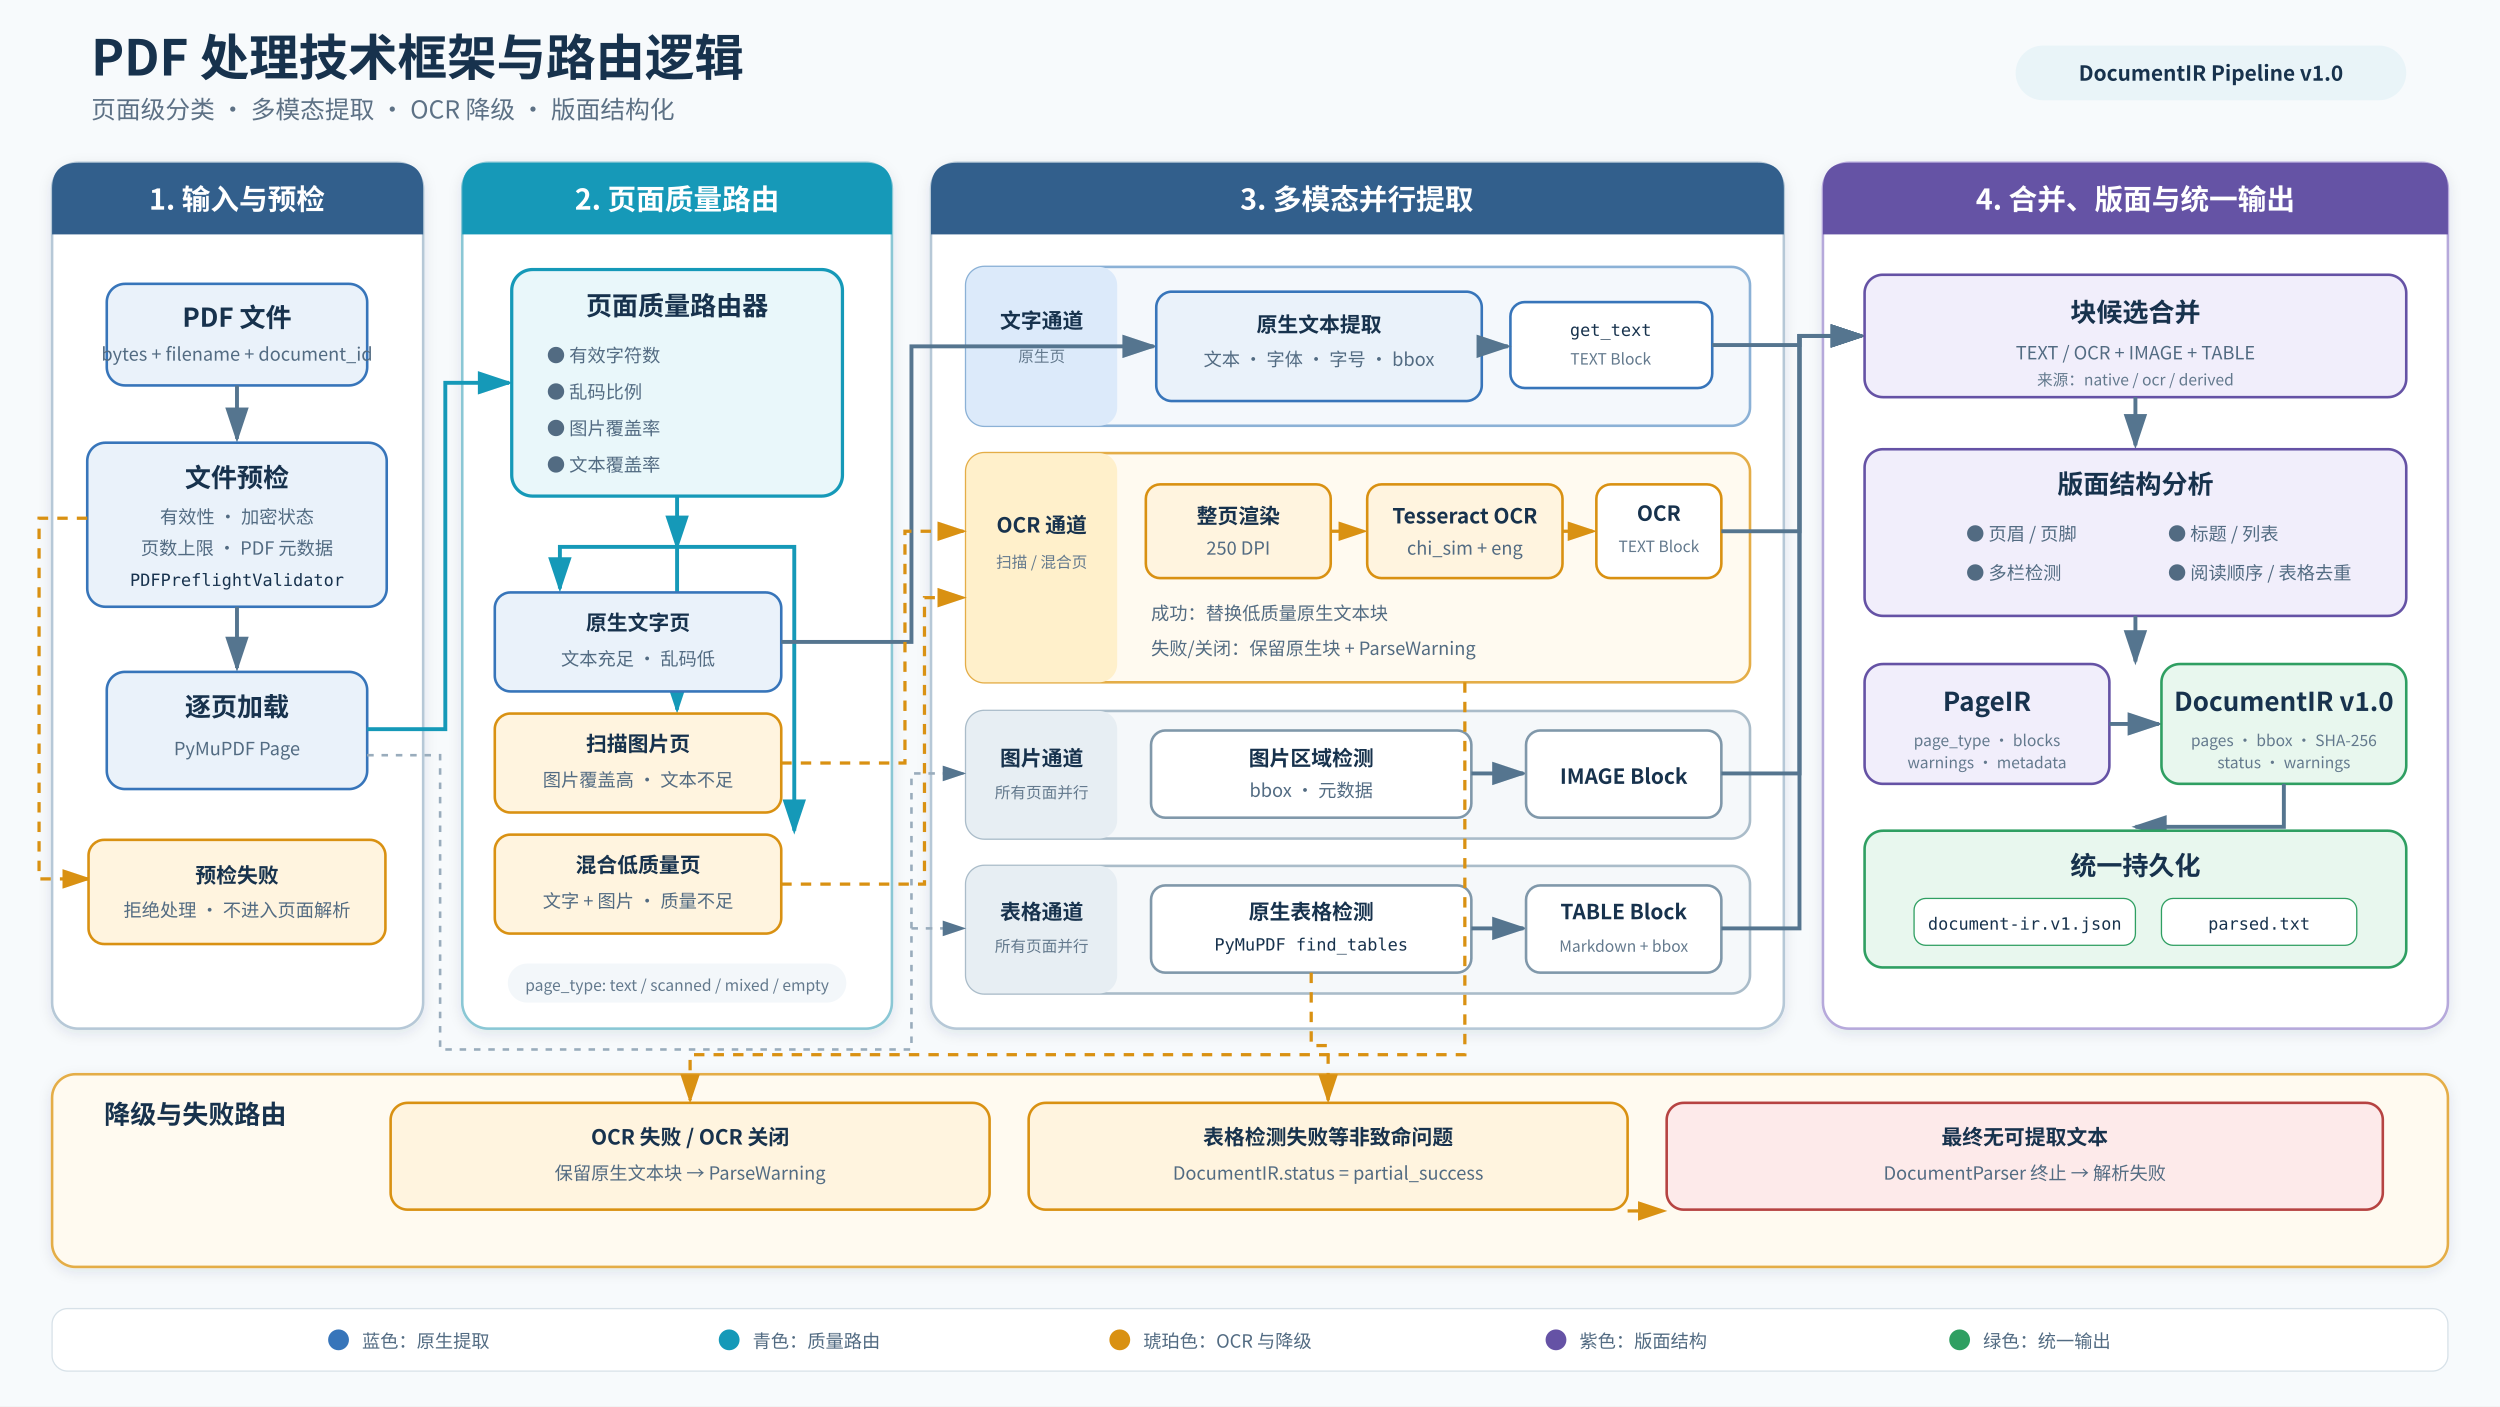
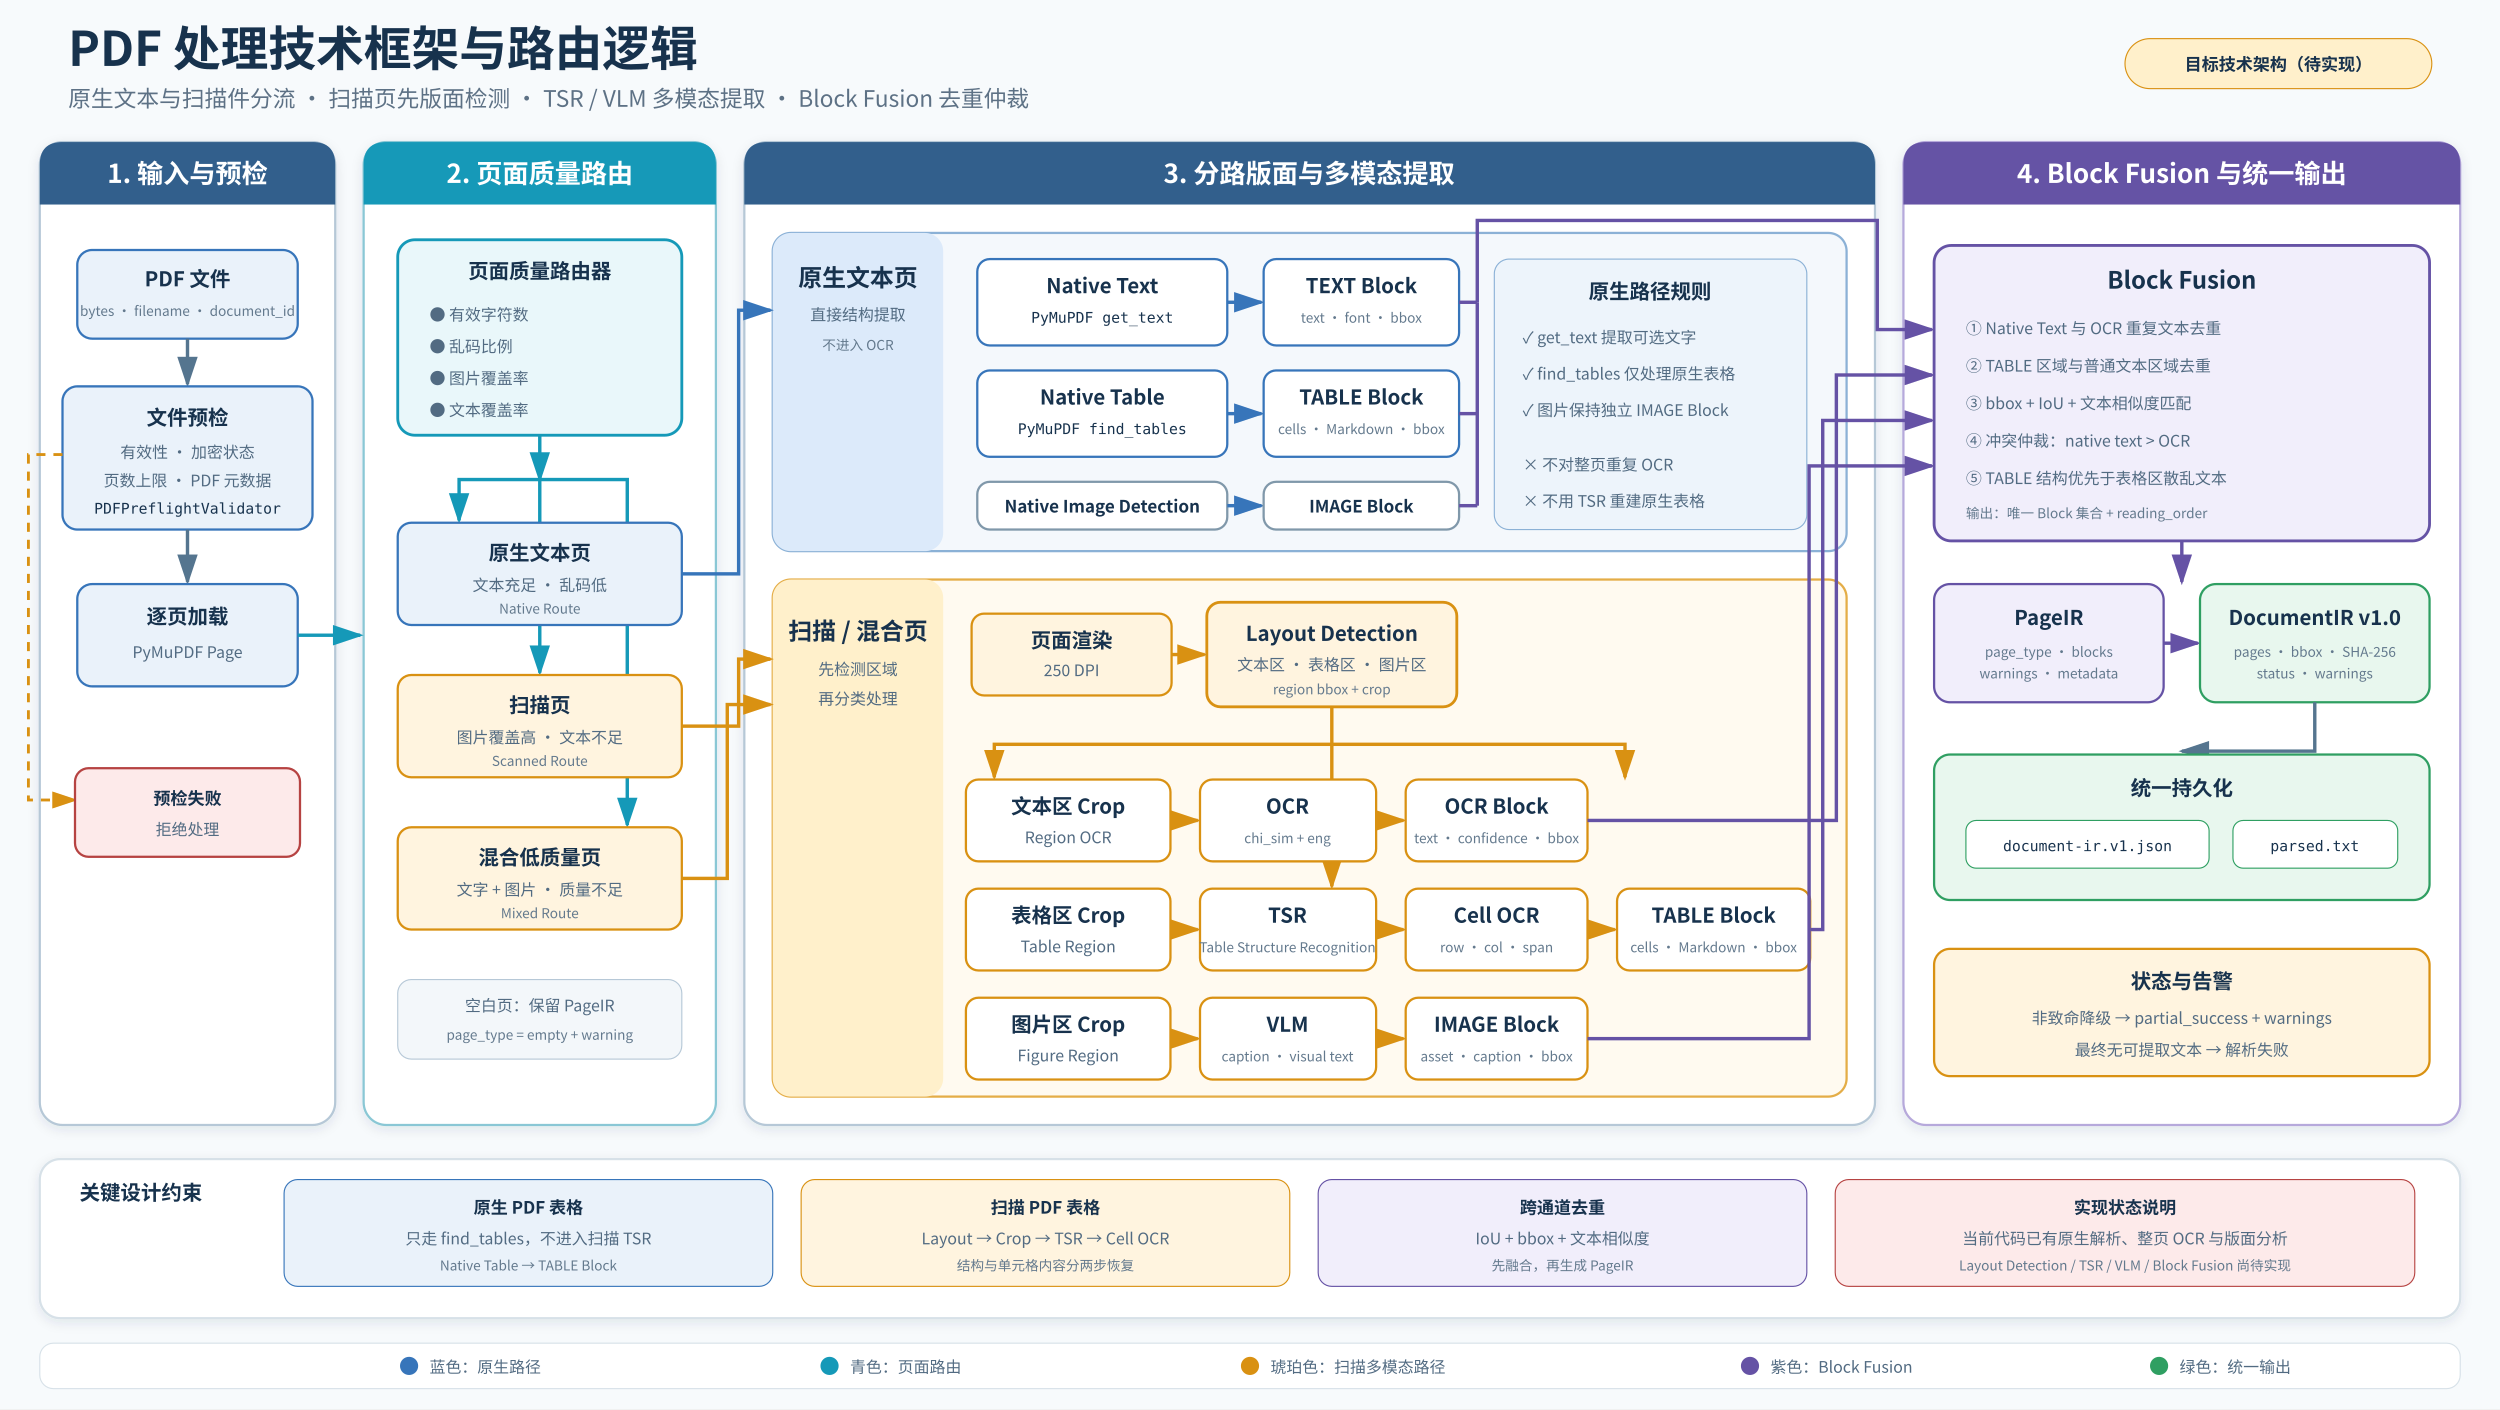
- <svg xmlns="http://www.w3.org/2000/svg" width="1920" height="1080" viewBox="0 0 1920 1080">
+ <svg xmlns="http://www.w3.org/2000/svg" width="2200" height="1240" viewBox="0 0 2200 1240">
  <defs>
    <style>
      text { font-family: "Microsoft YaHei", "Noto Sans CJK SC", Arial, sans-serif; fill: #17324d; }
-       .title { font-size: 38px; font-weight: 700; }
-       .subtitle { font-size: 19px; fill: #5d7185; }
-       .group-title { font-size: 22px; font-weight: 700; fill: #ffffff; }
-       .box-title { font-size: 20px; font-weight: 700; }
-       .label { font-size: 16px; font-weight: 600; }
+       .title { font-size: 42px; font-weight: 700; }
+       .subtitle { font-size: 20px; fill: #5d7185; }
+       .group-title { font-size: 23px; font-weight: 700; fill: #fff; }
+       .lane-title { font-size: 21px; font-weight: 700; }
+       .box-title { font-size: 18px; font-weight: 700; }
+       .label { font-size: 15px; font-weight: 600; }
      .small { font-size: 14px; fill: #526b82; }
      .tiny { font-size: 12px; fill: #63798d; }
      .mono { font-family: "Cascadia Mono", Consolas, monospace; font-size: 13px; }
      .arrow { fill: none; stroke: #55758f; stroke-width: 3; marker-end: url(#arrow); }
      .route { fill: none; stroke: #1599b8; stroke-width: 3; marker-end: url(#arrowCyan); }
-       .warn-line { fill: none; stroke: #d99112; stroke-width: 2.5; stroke-dasharray: 8 7; marker-end: url(#arrowAmber); }
-       .soft-line { fill: none; stroke: #99acbc; stroke-width: 2; stroke-dasharray: 5 6; }
+       .native { fill: none; stroke: #3775ba; stroke-width: 3; marker-end: url(#arrowBlue); }
+       .scan { fill: none; stroke: #d99112; stroke-width: 3; marker-end: url(#arrowAmber); }
+       .fusion { fill: none; stroke: #6552a5; stroke-width: 3; marker-end: url(#arrowPurple); }
+       .warn { fill: none; stroke: #d99112; stroke-width: 2.5; stroke-dasharray: 8 7; marker-end: url(#arrowAmber); }
    </style>
    <marker id="arrow" markerWidth="10" markerHeight="10" refX="8" refY="3" orient="auto" markerUnits="strokeWidth">
-       <path d="M0,0 L0,6 L9,3 z" fill="#55758f" />
+       <path d="M0 0 L0 6 L9 3 z" fill="#55758f" />
    </marker>
    <marker id="arrowCyan" markerWidth="10" markerHeight="10" refX="8" refY="3" orient="auto" markerUnits="strokeWidth">
-       <path d="M0,0 L0,6 L9,3 z" fill="#1599b8" />
+       <path d="M0 0 L0 6 L9 3 z" fill="#1599b8" />
+     </marker>
+     <marker id="arrowBlue" markerWidth="10" markerHeight="10" refX="8" refY="3" orient="auto" markerUnits="strokeWidth">
+       <path d="M0 0 L0 6 L9 3 z" fill="#3775ba" />
    </marker>
    <marker id="arrowAmber" markerWidth="10" markerHeight="10" refX="8" refY="3" orient="auto" markerUnits="strokeWidth">
-       <path d="M0,0 L0,6 L9,3 z" fill="#d99112" />
+       <path d="M0 0 L0 6 L9 3 z" fill="#d99112" />
+     </marker>
+     <marker id="arrowPurple" markerWidth="10" markerHeight="10" refX="8" refY="3" orient="auto" markerUnits="strokeWidth">
+       <path d="M0 0 L0 6 L9 3 z" fill="#6552a5" />
    </marker>
    <filter id="shadow" x="-10%" y="-10%" width="120%" height="125%">
-       <feDropShadow dx="0" dy="3" stdDeviation="5" flood-color="#17324d" flood-opacity="0.10" />
+       <feDropShadow dx="0" dy="3" stdDeviation="5" flood-color="#17324d" flood-opacity=".10" />
    </filter>
  </defs>
-   <rect width="1920" height="1080" fill="#f7fafc" />
-   <text x="70" y="58" class="title">PDF 处理技术框架与路由逻辑</text>
-   <text x="70" y="91" class="subtitle">页面级分类 · 多模态提取 · OCR 降级 · 版面结构化</text>
-   <rect x="1548" y="35" width="300" height="42" rx="21" fill="#e9f4f8" />
-   <text x="1698" y="62" text-anchor="middle" class="label" fill="#167f9b">DocumentIR Pipeline v1.0</text>
-   <g filter="url(#shadow)">
-     <rect x="40" y="125" width="285" height="665" rx="20" fill="#ffffff" stroke="#b6c8d7" stroke-width="2" />
-     <path d="M40 145 Q40 125 60 125 H305 Q325 125 325 145 V180 H40 Z" fill="#315f8c" />
-   </g>
-   <text x="182" y="161" text-anchor="middle" class="group-title">1. 输入与预检</text>
-   <rect x="82" y="218" width="200" height="78" rx="14" fill="#eaf2fa" stroke="#3775ba" stroke-width="2" />
-   <text x="182" y="251" text-anchor="middle" class="box-title">PDF 文件</text>
-   <text x="182" y="277" text-anchor="middle" class="small">bytes + filename + document_id</text>
-   <path d="M182 296 V337" class="arrow" />
-   <rect x="67" y="340" width="230" height="126" rx="14" fill="#eaf2fa" stroke="#3775ba" stroke-width="2" />
-   <text x="182" y="374" text-anchor="middle" class="box-title">文件预检</text>
-   <text x="182" y="402" text-anchor="middle" class="small">有效性 · 加密状态</text>
-   <text x="182" y="426" text-anchor="middle" class="small">页数上限 · PDF 元数据</text>
-   <text x="182" y="450" text-anchor="middle" class="mono">PDFPreflightValidator</text>
-   <path d="M182 466 V513" class="arrow" />
-   <rect x="82" y="516" width="200" height="90" rx="14" fill="#eaf2fa" stroke="#3775ba" stroke-width="2" />
-   <text x="182" y="550" text-anchor="middle" class="box-title">逐页加载</text>
-   <text x="182" y="580" text-anchor="middle" class="small">PyMuPDF Page</text>
-   <path d="M67 398 H30 V675 H68" class="warn-line" />
-   <rect x="68" y="645" width="228" height="80" rx="12" fill="#fff4df" stroke="#d99112" stroke-width="2" />
-   <text x="182" y="678" text-anchor="middle" class="label" fill="#9b6406">预检失败</text>
-   <text x="182" y="704" text-anchor="middle" class="small">拒绝处理 · 不进入页面解析</text>
-   <g filter="url(#shadow)">
-     <rect x="355" y="125" width="330" height="665" rx="20" fill="#ffffff" stroke="#8ac7d5" stroke-width="2" />
-     <path d="M355 145 Q355 125 375 125 H665 Q685 125 685 145 V180 H355 Z" fill="#1599b8" />
-   </g>
-   <text x="520" y="161" text-anchor="middle" class="group-title">2. 页面质量路由</text>
-   <path d="M282 560 H342 V294 H391" class="route" />
-   <rect x="393" y="207" width="254" height="174" rx="16" fill="#e9f7fa" stroke="#1599b8" stroke-width="2.5" />
-   <text x="520" y="242" text-anchor="middle" class="box-title">页面质量路由器</text>
-   <text x="420" y="278" class="small">● 有效字符数</text>
-   <text x="420" y="306" class="small">● 乱码比例</text>
-   <text x="420" y="334" class="small">● 图片覆盖率</text>
-   <text x="420" y="362" class="small">● 文本覆盖率</text>
-   <path d="M520 381 V420" class="route" />
-   <path d="M520 420 H430 V452" class="route" />
-   <path d="M520 420 V545" class="route" />
-   <path d="M520 420 H610 V638" class="route" />
-   <rect x="380" y="455" width="220" height="76" rx="12" fill="#eaf2fa" stroke="#3775ba" stroke-width="2" />
-   <text x="490" y="484" text-anchor="middle" class="label">原生文字页</text>
-   <text x="490" y="511" text-anchor="middle" class="small">文本充足 · 乱码低</text>
-   <rect x="380" y="548" width="220" height="76" rx="12" fill="#fff4df" stroke="#d99112" stroke-width="2" />
-   <text x="490" y="577" text-anchor="middle" class="label">扫描图片页</text>
-   <text x="490" y="604" text-anchor="middle" class="small">图片覆盖高 · 文本不足</text>
-   <rect x="380" y="641" width="220" height="76" rx="12" fill="#fff4df" stroke="#d99112" stroke-width="2" />
-   <text x="490" y="670" text-anchor="middle" class="label">混合低质量页</text>
-   <text x="490" y="697" text-anchor="middle" class="small">文字 + 图片 · 质量不足</text>
-   <rect x="390" y="740" width="260" height="30" rx="15" fill="#f3f7fa" />
-   <text x="520" y="761" text-anchor="middle" class="tiny">page_type: text / scanned / mixed / empty</text>
-   <g filter="url(#shadow)">
-     <rect x="715" y="125" width="655" height="665" rx="20" fill="#ffffff" stroke="#b6c8d7" stroke-width="2" />
-     <path d="M715 145 Q715 125 735 125 H1350 Q1370 125 1370 145 V180 H715 Z" fill="#315f8c" />
-   </g>
-   <text x="1042" y="161" text-anchor="middle" class="group-title">3. 多模态并行提取</text>
-   <rect x="742" y="205" width="602" height="122" rx="14" fill="#f4f8fc" stroke="#8bb1d6" stroke-width="2" />
-   <rect x="742" y="205" width="116" height="122" rx="14" fill="#dceafa" />
-   <text x="800" y="252" text-anchor="middle" class="label">文字通道</text>
-   <text x="800" y="278" text-anchor="middle" class="tiny">原生页</text>
-   <path d="M600 493 H700 V266 H886" class="arrow" />
-   <rect x="888" y="224" width="250" height="84" rx="12" fill="#eaf2fa" stroke="#3775ba" stroke-width="2" />
-   <text x="1013" y="255" text-anchor="middle" class="label">原生文本提取</text>
-   <text x="1013" y="281" text-anchor="middle" class="small">文本 · 字体 · 字号 · bbox</text>
-   <rect x="1160" y="232" width="155" height="66" rx="11" fill="#ffffff" stroke="#3775ba" stroke-width="2" />
-   <text x="1237" y="258" text-anchor="middle" class="mono">get_text</text>
-   <text x="1237" y="280" text-anchor="middle" class="tiny">TEXT Block</text>
-   <path d="M1138 266 H1158" class="arrow" />
-   <rect x="742" y="348" width="602" height="176" rx="14" fill="#fffaf0" stroke="#e4ad47" stroke-width="2" />
-   <rect x="742" y="348" width="116" height="176" rx="14" fill="#fff0cb" />
-   <text x="800" y="409" text-anchor="middle" class="label">OCR 通道</text>
-   <text x="800" y="436" text-anchor="middle" class="tiny">扫描 / 混合页</text>
-   <path d="M600 586 H695 V408 H740" class="warn-line" />
-   <path d="M600 679 H710 V459 H740" class="warn-line" />
-   <rect x="880" y="372" width="142" height="72" rx="11" fill="#fff4df" stroke="#d99112" stroke-width="2" />
-   <text x="951" y="402" text-anchor="middle" class="label">整页渲染</text>
-   <text x="951" y="426" text-anchor="middle" class="small">250 DPI</text>
-   <path d="M1022 408 H1048" class="warn-line" />
-   <rect x="1050" y="372" width="150" height="72" rx="11" fill="#fff4df" stroke="#d99112" stroke-width="2" />
-   <text x="1125" y="402" text-anchor="middle" class="label">Tesseract OCR</text>
-   <text x="1125" y="426" text-anchor="middle" class="small">chi_sim + eng</text>
-   <path d="M1200 408 H1224" class="warn-line" />
-   <rect x="1226" y="372" width="96" height="72" rx="11" fill="#ffffff" stroke="#d99112" stroke-width="2" />
-   <text x="1274" y="400" text-anchor="middle" class="label">OCR</text>
-   <text x="1274" y="424" text-anchor="middle" class="tiny">TEXT Block</text>
-   <text x="884" y="476" class="small">成功：替换低质量原生文本块</text>
-   <text x="884" y="503" class="small">失败/关闭：保留原生块 + ParseWarning</text>
-   <rect x="742" y="546" width="602" height="98" rx="14" fill="#f5f8fa" stroke="#aabcc9" stroke-width="2" />
-   <rect x="742" y="546" width="116" height="98" rx="14" fill="#e7eef3" />
-   <text x="800" y="588" text-anchor="middle" class="label">图片通道</text>
-   <text x="800" y="613" text-anchor="middle" class="tiny">所有页面并行</text>
-   <rect x="884" y="561" width="246" height="67" rx="11" fill="#ffffff" stroke="#8098aa" stroke-width="2" />
-   <text x="1007" y="588" text-anchor="middle" class="label">图片区域检测</text>
-   <text x="1007" y="612" text-anchor="middle" class="small">bbox · 元数据</text>
-   <path d="M1130 594 H1170" class="arrow" />
-   <rect x="1172" y="561" width="150" height="67" rx="11" fill="#ffffff" stroke="#8098aa" stroke-width="2" />
-   <text x="1247" y="602" text-anchor="middle" class="label">IMAGE Block</text>
-   <rect x="742" y="665" width="602" height="98" rx="14" fill="#f5f8fa" stroke="#aabcc9" stroke-width="2" />
-   <rect x="742" y="665" width="116" height="98" rx="14" fill="#e7eef3" />
-   <text x="800" y="706" text-anchor="middle" class="label">表格通道</text>
-   <text x="800" y="731" text-anchor="middle" class="tiny">所有页面并行</text>
-   <rect x="884" y="680" width="246" height="67" rx="11" fill="#ffffff" stroke="#8098aa" stroke-width="2" />
-   <text x="1007" y="706" text-anchor="middle" class="label">原生表格检测</text>
-   <text x="1007" y="730" text-anchor="middle" class="mono">PyMuPDF find_tables</text>
-   <path d="M1130 713 H1170" class="arrow" />
-   <rect x="1172" y="680" width="150" height="67" rx="11" fill="#ffffff" stroke="#8098aa" stroke-width="2" />
-   <text x="1247" y="706" text-anchor="middle" class="label">TABLE Block</text>
-   <text x="1247" y="731" text-anchor="middle" class="tiny">Markdown + bbox</text>
-   <path d="M282 580 H338 V806 H700 V594 H740" class="soft-line" marker-end="url(#arrow)" />
-   <path d="M700 713 H740" class="soft-line" marker-end="url(#arrow)" />
-   <g filter="url(#shadow)">
-     <rect x="1400" y="125" width="480" height="665" rx="20" fill="#ffffff" stroke="#b6a9db" stroke-width="2" />
-     <path d="M1400 145 Q1400 125 1420 125 H1860 Q1880 125 1880 145 V180 H1400 Z" fill="#6552a5" />
-   </g>
-   <text x="1640" y="161" text-anchor="middle" class="group-title">4. 合并、版面与统一输出</text>
-   <path d="M1315 265 H1382 V258 H1430" class="arrow" />
-   <path d="M1322 408 H1382 V258 H1430" class="arrow" />
-   <path d="M1322 594 H1382 V258 H1430" class="arrow" />
-   <path d="M1322 713 H1382 V258 H1430" class="arrow" />
-   <rect x="1432" y="211" width="416" height="94" rx="14" fill="#f1eefb" stroke="#6552a5" stroke-width="2" />
-   <text x="1640" y="247" text-anchor="middle" class="box-title">块候选合并</text>
-   <text x="1640" y="276" text-anchor="middle" class="small">TEXT / OCR + IMAGE + TABLE</text>
-   <text x="1640" y="296" text-anchor="middle" class="tiny">来源：native / ocr / derived</text>
-   <path d="M1640 305 V342" class="arrow" />
-   <rect x="1432" y="345" width="416" height="128" rx="14" fill="#f1eefb" stroke="#6552a5" stroke-width="2" />
-   <text x="1640" y="379" text-anchor="middle" class="box-title">版面结构分析</text>
-   <text x="1510" y="415" class="small">● 页眉 / 页脚</text>
-   <text x="1665" y="415" class="small">● 标题 / 列表</text>
-   <text x="1510" y="445" class="small">● 多栏检测</text>
-   <text x="1665" y="445" class="small">● 阅读顺序 / 表格去重</text>
-   <path d="M1640 473 V508" class="arrow" />
-   <rect x="1432" y="510" width="188" height="92" rx="14" fill="#f1eefb" stroke="#6552a5" stroke-width="2" />
-   <text x="1526" y="546" text-anchor="middle" class="box-title">PageIR</text>
-   <text x="1526" y="573" text-anchor="middle" class="tiny">page_type · blocks</text>
-   <text x="1526" y="590" text-anchor="middle" class="tiny">warnings · metadata</text>
-   <path d="M1620 556 H1658" class="arrow" />
-   <rect x="1660" y="510" width="188" height="92" rx="14" fill="#e8f7ee" stroke="#2f9f62" stroke-width="2" />
-   <text x="1754" y="546" text-anchor="middle" class="box-title">DocumentIR v1.0</text>
-   <text x="1754" y="573" text-anchor="middle" class="tiny">pages · bbox · SHA-256</text>
-   <text x="1754" y="590" text-anchor="middle" class="tiny">status · warnings</text>
-   <path d="M1754 602 V635 H1640" class="arrow" />
-   <rect x="1432" y="638" width="416" height="105" rx="14" fill="#e8f7ee" stroke="#2f9f62" stroke-width="2" />
-   <text x="1640" y="672" text-anchor="middle" class="box-title" fill="#207b4b">统一持久化</text>
-   <rect x="1470" y="690" width="170" height="36" rx="9" fill="#ffffff" stroke="#2f9f62" />
-   <text x="1555" y="714" text-anchor="middle" class="mono">document-ir.v1.json</text>
-   <rect x="1660" y="690" width="150" height="36" rx="9" fill="#ffffff" stroke="#2f9f62" />
-   <text x="1735" y="714" text-anchor="middle" class="mono">parsed.txt</text>
-   <g filter="url(#shadow)">
-     <rect x="40" y="825" width="1840" height="148" rx="18" fill="#fffaf0" stroke="#e4ad47" stroke-width="2" />
-   </g>
-   <text x="80" y="863" class="box-title" fill="#9b6406">降级与失败路由</text>
-   <rect x="300" y="847" width="460" height="82" rx="13" fill="#fff4df" stroke="#d99112" stroke-width="2" />
-   <text x="530" y="879" text-anchor="middle" class="label">OCR 失败 / OCR 关闭</text>
-   <text x="530" y="906" text-anchor="middle" class="small">保留原生文本块 → ParseWarning</text>
-   <rect x="790" y="847" width="460" height="82" rx="13" fill="#fff4df" stroke="#d99112" stroke-width="2" />
-   <text x="1020" y="879" text-anchor="middle" class="label">表格检测失败等非致命问题</text>
-   <text x="1020" y="906" text-anchor="middle" class="small">DocumentIR.status = partial_success</text>
-   <rect x="1280" y="847" width="550" height="82" rx="13" fill="#fdeaea" stroke="#b64342" stroke-width="2" />
-   <text x="1555" y="879" text-anchor="middle" class="label" fill="#9b3332">最终无可提取文本</text>
-   <text x="1555" y="906" text-anchor="middle" class="small">DocumentParser 终止 → 解析失败</text>
-   <path d="M1125 524 V810 H530 V845" class="warn-line" />
-   <path d="M1007 747 V803 H1020 V845" class="warn-line" />
-   <path d="M1250 930 H1278" class="warn-line" />
-   <rect x="40" y="1005" width="1840" height="48" rx="12" fill="#ffffff" stroke="#d7e1e8" />
-   <circle cx="260" cy="1029" r="8" fill="#3775ba" />
-   <text x="278" y="1035" class="small">蓝色：原生提取</text>
-   <circle cx="560" cy="1029" r="8" fill="#1599b8" />
-   <text x="578" y="1035" class="small">青色：质量路由</text>
-   <circle cx="860" cy="1029" r="8" fill="#d99112" />
-   <text x="878" y="1035" class="small">琥珀色：OCR 与降级</text>
-   <circle cx="1195" cy="1029" r="8" fill="#6552a5" />
-   <text x="1213" y="1035" class="small">紫色：版面结构</text>
-   <circle cx="1505" cy="1029" r="8" fill="#2f9f62" />
-   <text x="1523" y="1035" class="small">绿色：统一输出</text>
+   <rect width="2200" height="1240" fill="#f7fafc" />
+   <text x="60" y="58" class="title">PDF 处理技术框架与路由逻辑</text>
+   <text x="60" y="94" class="subtitle">原生文本与扫描件分流 · 扫描页先版面检测 · TSR / VLM 多模态提取 · Block Fusion 去重仲裁</text>
+   <rect x="1870" y="34" width="270" height="44" rx="22" fill="#fff0cb" stroke="#d99112" />
+   <text x="2005" y="62" text-anchor="middle" class="label" fill="#9b6406">目标技术架构（待实现）</text>
+   <g filter="url(#shadow)">
+     <rect x="35" y="125" width="260" height="865" rx="20" fill="#fff" stroke="#b6c8d7" stroke-width="2" />
+     <path d="M35 145 Q35 125 55 125 H275 Q295 125 295 145 V180 H35 Z" fill="#315f8c" />
+   </g>
+   <text x="165" y="161" text-anchor="middle" class="group-title">1. 输入与预检</text>
+   <rect x="68" y="220" width="194" height="78" rx="13" fill="#eaf2fa" stroke="#3775ba" stroke-width="2" />
+   <text x="165" y="252" text-anchor="middle" class="box-title">PDF 文件</text>
+   <text x="165" y="278" text-anchor="middle" class="tiny">bytes · filename · document_id</text>
+   <path d="M165 298 V338" class="arrow" />
+   <rect x="55" y="340" width="220" height="126" rx="13" fill="#eaf2fa" stroke="#3775ba" stroke-width="2" />
+   <text x="165" y="374" text-anchor="middle" class="box-title">文件预检</text>
+   <text x="165" y="403" text-anchor="middle" class="small">有效性 · 加密状态</text>
+   <text x="165" y="428" text-anchor="middle" class="small">页数上限 · PDF 元数据</text>
+   <text x="165" y="452" text-anchor="middle" class="mono">PDFPreflightValidator</text>
+   <path d="M165 466 V512" class="arrow" />
+   <rect x="68" y="514" width="194" height="90" rx="13" fill="#eaf2fa" stroke="#3775ba" stroke-width="2" />
+   <text x="165" y="549" text-anchor="middle" class="box-title">逐页加载</text>
+   <text x="165" y="579" text-anchor="middle" class="small">PyMuPDF Page</text>
+   <path d="M55 400 H25 V704 H66" class="warn" />
+   <rect x="66" y="676" width="198" height="78" rx="12" fill="#fdeaea" stroke="#b64342" stroke-width="2" />
+   <text x="165" y="708" text-anchor="middle" class="label" fill="#9b3332">预检失败</text>
+   <text x="165" y="735" text-anchor="middle" class="small">拒绝处理</text>
+   <g filter="url(#shadow)">
+     <rect x="320" y="125" width="310" height="865" rx="20" fill="#fff" stroke="#8ac7d5" stroke-width="2" />
+     <path d="M320 145 Q320 125 340 125 H610 Q630 125 630 145 V180 H320 Z" fill="#1599b8" />
+   </g>
+   <text x="475" y="161" text-anchor="middle" class="group-title">2. 页面质量路由</text>
+   <path d="M262 559 H317" class="route" />
+   <rect x="350" y="211" width="250" height="172" rx="15" fill="#e9f7fa" stroke="#1599b8" stroke-width="2.5" />
+   <text x="475" y="245" text-anchor="middle" class="box-title">页面质量路由器</text>
+   <text x="378" y="282" class="small">● 有效字符数</text>
+   <text x="378" y="310" class="small">● 乱码比例</text>
+   <text x="378" y="338" class="small">● 图片覆盖率</text>
+   <text x="378" y="366" class="small">● 文本覆盖率</text>
+   <path d="M475 383 V422" class="route" />
+   <path d="M475 422 H404 V458" class="route" />
+   <path d="M475 422 V592" class="route" />
+   <path d="M475 422 H552 V726" class="route" />
+   <rect x="350" y="460" width="250" height="90" rx="12" fill="#eaf2fa" stroke="#3775ba" stroke-width="2" />
+   <text x="475" y="493" text-anchor="middle" class="box-title">原生文本页</text>
+   <text x="475" y="520" text-anchor="middle" class="small">文本充足 · 乱码低</text>
+   <text x="475" y="540" text-anchor="middle" class="tiny">Native Route</text>
+   <rect x="350" y="594" width="250" height="90" rx="12" fill="#fff4df" stroke="#d99112" stroke-width="2" />
+   <text x="475" y="627" text-anchor="middle" class="box-title">扫描页</text>
+   <text x="475" y="654" text-anchor="middle" class="small">图片覆盖高 · 文本不足</text>
+   <text x="475" y="674" text-anchor="middle" class="tiny">Scanned Route</text>
+   <rect x="350" y="728" width="250" height="90" rx="12" fill="#fff4df" stroke="#d99112" stroke-width="2" />
+   <text x="475" y="761" text-anchor="middle" class="box-title">混合低质量页</text>
+   <text x="475" y="788" text-anchor="middle" class="small">文字 + 图片 · 质量不足</text>
+   <text x="475" y="808" text-anchor="middle" class="tiny">Mixed Route</text>
+   <rect x="350" y="862" width="250" height="70" rx="12" fill="#f3f7fa" stroke="#b6c8d7" />
+   <text x="475" y="890" text-anchor="middle" class="small">空白页：保留 PageIR</text>
+   <text x="475" y="915" text-anchor="middle" class="tiny">page_type = empty + warning</text>
+   <g filter="url(#shadow)">
+     <rect x="655" y="125" width="995" height="865" rx="20" fill="#fff" stroke="#b6c8d7" stroke-width="2" />
+     <path d="M655 145 Q655 125 675 125 H1630 Q1650 125 1650 145 V180 H655 Z" fill="#315f8c" />
+   </g>
+   <text x="1152" y="161" text-anchor="middle" class="group-title">3. 分路版面与多模态提取</text>
+   <rect x="680" y="205" width="945" height="280" rx="16" fill="#f4f8fc" stroke="#8bb1d6" stroke-width="2" />
+   <rect x="680" y="205" width="150" height="280" rx="16" fill="#dceafa" />
+   <text x="755" y="252" text-anchor="middle" class="lane-title">原生文本页</text>
+   <text x="755" y="282" text-anchor="middle" class="small">直接结构提取</text>
+   <text x="755" y="308" text-anchor="middle" class="tiny">不进入 OCR</text>
+   <path d="M600 505 H650 V273 H678" class="native" />
+   <rect x="860" y="228" width="220" height="76" rx="11" fill="#fff" stroke="#3775ba" stroke-width="2" />
+   <text x="970" y="258" text-anchor="middle" class="box-title">Native Text</text>
+   <text x="970" y="284" text-anchor="middle" class="mono">PyMuPDF get_text</text>
+   <path d="M1080 266 H1110" class="native" />
+   <rect x="1112" y="228" width="172" height="76" rx="11" fill="#fff" stroke="#3775ba" stroke-width="2" />
+   <text x="1198" y="258" text-anchor="middle" class="box-title">TEXT Block</text>
+   <text x="1198" y="284" text-anchor="middle" class="tiny">text · font · bbox</text>
+   <rect x="860" y="326" width="220" height="76" rx="11" fill="#fff" stroke="#3775ba" stroke-width="2" />
+   <text x="970" y="356" text-anchor="middle" class="box-title">Native Table</text>
+   <text x="970" y="382" text-anchor="middle" class="mono">PyMuPDF find_tables</text>
+   <path d="M1080 364 H1110" class="native" />
+   <rect x="1112" y="326" width="172" height="76" rx="11" fill="#fff" stroke="#3775ba" stroke-width="2" />
+   <text x="1198" y="356" text-anchor="middle" class="box-title">TABLE Block</text>
+   <text x="1198" y="382" text-anchor="middle" class="tiny">cells · Markdown · bbox</text>
+   <rect x="860" y="424" width="220" height="42" rx="11" fill="#fff" stroke="#8098aa" stroke-width="2" />
+   <text x="970" y="451" text-anchor="middle" class="label">Native Image Detection</text>
+   <path d="M1080 445 H1110" class="native" />
+   <rect x="1112" y="424" width="172" height="42" rx="11" fill="#fff" stroke="#8098aa" stroke-width="2" />
+   <text x="1198" y="451" text-anchor="middle" class="label">IMAGE Block</text>
+   <rect x="1315" y="228" width="275" height="238" rx="13" fill="#edf4fb" stroke="#8bb1d6" />
+   <text x="1452" y="263" text-anchor="middle" class="box-title">原生路径规则</text>
+   <text x="1340" y="302" class="small">✓ get_text 提取可选文字</text>
+   <text x="1340" y="334" class="small">✓ find_tables 仅处理原生表格</text>
+   <text x="1340" y="366" class="small">✓ 图片保持独立 IMAGE Block</text>
+   <text x="1340" y="414" class="small">× 不对整页重复 OCR</text>
+   <text x="1340" y="446" class="small">× 不用 TSR 重建原生表格</text>
+   <rect x="680" y="510" width="945" height="455" rx="16" fill="#fffaf0" stroke="#e4ad47" stroke-width="2" />
+   <rect x="680" y="510" width="150" height="455" rx="16" fill="#fff0cb" />
+   <text x="755" y="563" text-anchor="middle" class="lane-title">扫描 / 混合页</text>
+   <text x="755" y="594" text-anchor="middle" class="small">先检测区域</text>
+   <text x="755" y="620" text-anchor="middle" class="small">再分类处理</text>
+   <path d="M600 639 H650 V580 H678" class="scan" />
+   <path d="M600 773 H640 V620 H678" class="scan" />
+   <rect x="855" y="540" width="176" height="72" rx="11" fill="#fff4df" stroke="#d99112" stroke-width="2" />
+   <text x="943" y="570" text-anchor="middle" class="box-title">页面渲染</text>
+   <text x="943" y="595" text-anchor="middle" class="small">250 DPI</text>
+   <path d="M1031 576 H1060" class="scan" />
+   <rect x="1062" y="530" width="220" height="92" rx="12" fill="#fff4df" stroke="#d99112" stroke-width="2.5" />
+   <text x="1172" y="564" text-anchor="middle" class="box-title">Layout Detection</text>
+   <text x="1172" y="590" text-anchor="middle" class="small">文本区 · 表格区 · 图片区</text>
+   <text x="1172" y="611" text-anchor="middle" class="tiny">region bbox + crop</text>
+   <path d="M1172 622 V655 H875 V684" class="scan" />
+   <path d="M1172 655 V780" class="scan" />
+   <path d="M1172 655 H1430 V684" class="scan" />
+   <rect x="850" y="686" width="180" height="72" rx="11" fill="#fff" stroke="#d99112" stroke-width="2" />
+   <text x="940" y="716" text-anchor="middle" class="box-title">文本区 Crop</text>
+   <text x="940" y="742" text-anchor="middle" class="small">Region OCR</text>
+   <path d="M1030 722 H1054" class="scan" />
+   <rect x="1056" y="686" width="155" height="72" rx="11" fill="#fff" stroke="#d99112" stroke-width="2" />
+   <text x="1133" y="716" text-anchor="middle" class="box-title">OCR</text>
+   <text x="1133" y="742" text-anchor="middle" class="tiny">chi_sim + eng</text>
+   <path d="M1211 722 H1235" class="scan" />
+   <rect x="1237" y="686" width="160" height="72" rx="11" fill="#fff" stroke="#d99112" stroke-width="2" />
+   <text x="1317" y="716" text-anchor="middle" class="box-title">OCR Block</text>
+   <text x="1317" y="742" text-anchor="middle" class="tiny">text · confidence · bbox</text>
+   <rect x="850" y="782" width="180" height="72" rx="11" fill="#fff" stroke="#d99112" stroke-width="2" />
+   <text x="940" y="812" text-anchor="middle" class="box-title">表格区 Crop</text>
+   <text x="940" y="838" text-anchor="middle" class="small">Table Region</text>
+   <path d="M1030 818 H1054" class="scan" />
+   <rect x="1056" y="782" width="155" height="72" rx="11" fill="#fff" stroke="#d99112" stroke-width="2" />
+   <text x="1133" y="812" text-anchor="middle" class="box-title">TSR</text>
+   <text x="1133" y="838" text-anchor="middle" class="tiny">Table Structure Recognition</text>
+   <path d="M1211 818 H1235" class="scan" />
+   <rect x="1237" y="782" width="160" height="72" rx="11" fill="#fff" stroke="#d99112" stroke-width="2" />
+   <text x="1317" y="812" text-anchor="middle" class="box-title">Cell OCR</text>
+   <text x="1317" y="838" text-anchor="middle" class="tiny">row · col · span</text>
+   <path d="M1397 818 H1421" class="scan" />
+   <rect x="1423" y="782" width="170" height="72" rx="11" fill="#fff" stroke="#d99112" stroke-width="2" />
+   <text x="1508" y="812" text-anchor="middle" class="box-title">TABLE Block</text>
+   <text x="1508" y="838" text-anchor="middle" class="tiny">cells · Markdown · bbox</text>
+   <rect x="850" y="878" width="180" height="72" rx="11" fill="#fff" stroke="#d99112" stroke-width="2" />
+   <text x="940" y="908" text-anchor="middle" class="box-title">图片区 Crop</text>
+   <text x="940" y="934" text-anchor="middle" class="small">Figure Region</text>
+   <path d="M1030 914 H1054" class="scan" />
+   <rect x="1056" y="878" width="155" height="72" rx="11" fill="#fff" stroke="#d99112" stroke-width="2" />
+   <text x="1133" y="908" text-anchor="middle" class="box-title">VLM</text>
+   <text x="1133" y="934" text-anchor="middle" class="tiny">caption · visual text</text>
+   <path d="M1211 914 H1235" class="scan" />
+   <rect x="1237" y="878" width="160" height="72" rx="11" fill="#fff" stroke="#d99112" stroke-width="2" />
+   <text x="1317" y="908" text-anchor="middle" class="box-title">IMAGE Block</text>
+   <text x="1317" y="934" text-anchor="middle" class="tiny">asset · caption · bbox</text>
+   <g filter="url(#shadow)">
+     <rect x="1675" y="125" width="490" height="865" rx="20" fill="#fff" stroke="#b6a9db" stroke-width="2" />
+     <path d="M1675 145 Q1675 125 1695 125 H2145 Q2165 125 2165 145 V180 H1675 Z" fill="#6552a5" />
+   </g>
+   <text x="1920" y="161" text-anchor="middle" class="group-title">4. Block Fusion 与统一输出</text>
+   <path d="M1284 266 H1300 M1284 364 H1300 M1284 445 H1300 M1300 266 V445" fill="none" stroke="#6552a5" stroke-width="3" />
+   <path d="M1300 266 V194 H1652 V290 H1700" class="fusion" />
+   <path d="M1397 722 H1616 V330 H1700" class="fusion" />
+   <path d="M1593 818 H1604 V370 H1700" class="fusion" />
+   <path d="M1397 914 H1592 V410 H1700" class="fusion" />
+   <rect x="1702" y="216" width="436" height="260" rx="15" fill="#f1eefb" stroke="#6552a5" stroke-width="2.5" />
+   <text x="1920" y="254" text-anchor="middle" class="lane-title">Block Fusion</text>
+   <text x="1730" y="294" class="small">① Native Text 与 OCR 重复文本去重</text>
+   <text x="1730" y="327" class="small">② TABLE 区域与普通文本区域去重</text>
+   <text x="1730" y="360" class="small">③ bbox + IoU + 文本相似度匹配</text>
+   <text x="1730" y="393" class="small">④ 冲突仲裁：native text &gt; OCR</text>
+   <text x="1730" y="426" class="small">⑤ TABLE 结构优先于表格区散乱文本</text>
+   <text x="1730" y="456" class="tiny">输出：唯一 Block 集合 + reading_order</text>
+   <path d="M1920 476 V512" class="fusion" />
+   <rect x="1702" y="514" width="202" height="104" rx="14" fill="#f1eefb" stroke="#6552a5" stroke-width="2" />
+   <text x="1803" y="550" text-anchor="middle" class="box-title">PageIR</text>
+   <text x="1803" y="578" text-anchor="middle" class="tiny">page_type · blocks</text>
+   <text x="1803" y="597" text-anchor="middle" class="tiny">warnings · metadata</text>
+   <path d="M1904 566 H1934" class="fusion" />
+   <rect x="1936" y="514" width="202" height="104" rx="14" fill="#e8f7ee" stroke="#2f9f62" stroke-width="2" />
+   <text x="2037" y="550" text-anchor="middle" class="box-title">DocumentIR v1.0</text>
+   <text x="2037" y="578" text-anchor="middle" class="tiny">pages · bbox · SHA-256</text>
+   <text x="2037" y="597" text-anchor="middle" class="tiny">status · warnings</text>
+   <path d="M2037 618 V661 H1920" class="arrow" />
+   <rect x="1702" y="664" width="436" height="128" rx="14" fill="#e8f7ee" stroke="#2f9f62" stroke-width="2" />
+   <text x="1920" y="700" text-anchor="middle" class="box-title" fill="#207b4b">统一持久化</text>
+   <rect x="1730" y="722" width="214" height="42" rx="9" fill="#fff" stroke="#2f9f62" />
+   <text x="1837" y="749" text-anchor="middle" class="mono">document-ir.v1.json</text>
+   <rect x="1965" y="722" width="145" height="42" rx="9" fill="#fff" stroke="#2f9f62" />
+   <text x="2037" y="749" text-anchor="middle" class="mono">parsed.txt</text>
+   <rect x="1702" y="835" width="436" height="112" rx="14" fill="#fff4df" stroke="#d99112" stroke-width="2" />
+   <text x="1920" y="870" text-anchor="middle" class="box-title" fill="#9b6406">状态与告警</text>
+   <text x="1920" y="901" text-anchor="middle" class="small">非致命降级 → partial_success + warnings</text>
+   <text x="1920" y="929" text-anchor="middle" class="small">最终无可提取文本 → 解析失败</text>
+   <g filter="url(#shadow)">
+     <rect x="35" y="1020" width="2130" height="140" rx="18" fill="#fff" stroke="#d7e1e8" stroke-width="2" />
+   </g>
+   <text x="70" y="1056" class="box-title">关键设计约束</text>
+   <rect x="250" y="1038" width="430" height="94" rx="12" fill="#eaf2fa" stroke="#3775ba" />
+   <text x="465" y="1068" text-anchor="middle" class="label">原生 PDF 表格</text>
+   <text x="465" y="1095" text-anchor="middle" class="small">只走 find_tables，不进入扫描 TSR</text>
+   <text x="465" y="1118" text-anchor="middle" class="tiny">Native Table → TABLE Block</text>
+   <rect x="705" y="1038" width="430" height="94" rx="12" fill="#fff4df" stroke="#d99112" />
+   <text x="920" y="1068" text-anchor="middle" class="label">扫描 PDF 表格</text>
+   <text x="920" y="1095" text-anchor="middle" class="small">Layout → Crop → TSR → Cell OCR</text>
+   <text x="920" y="1118" text-anchor="middle" class="tiny">结构与单元格内容分两步恢复</text>
+   <rect x="1160" y="1038" width="430" height="94" rx="12" fill="#f1eefb" stroke="#6552a5" />
+   <text x="1375" y="1068" text-anchor="middle" class="label">跨通道去重</text>
+   <text x="1375" y="1095" text-anchor="middle" class="small">IoU + bbox + 文本相似度</text>
+   <text x="1375" y="1118" text-anchor="middle" class="tiny">先融合，再生成 PageIR</text>
+   <rect x="1615" y="1038" width="510" height="94" rx="12" fill="#fdeaea" stroke="#b64342" />
+   <text x="1870" y="1068" text-anchor="middle" class="label" fill="#9b3332">实现状态说明</text>
+   <text x="1870" y="1095" text-anchor="middle" class="small">当前代码已有原生解析、整页 OCR 与版面分析</text>
+   <text x="1870" y="1118" text-anchor="middle" class="tiny">Layout Detection / TSR / VLM / Block Fusion 尚待实现</text>
+   <rect x="35" y="1182" width="2130" height="40" rx="12" fill="#fff" stroke="#d7e1e8" />
+   <circle cx="360" cy="1202" r="8" fill="#3775ba" />
+   <text x="378" y="1208" class="small">蓝色：原生路径</text>
+   <circle cx="730" cy="1202" r="8" fill="#1599b8" />
+   <text x="748" y="1208" class="small">青色：页面路由</text>
+   <circle cx="1100" cy="1202" r="8" fill="#d99112" />
+   <text x="1118" y="1208" class="small">琥珀色：扫描多模态路径</text>
+   <circle cx="1540" cy="1202" r="8" fill="#6552a5" />
+   <text x="1558" y="1208" class="small">紫色：Block Fusion</text>
+   <circle cx="1900" cy="1202" r="8" fill="#2f9f62" />
+   <text x="1918" y="1208" class="small">绿色：统一输出</text>
</svg>
